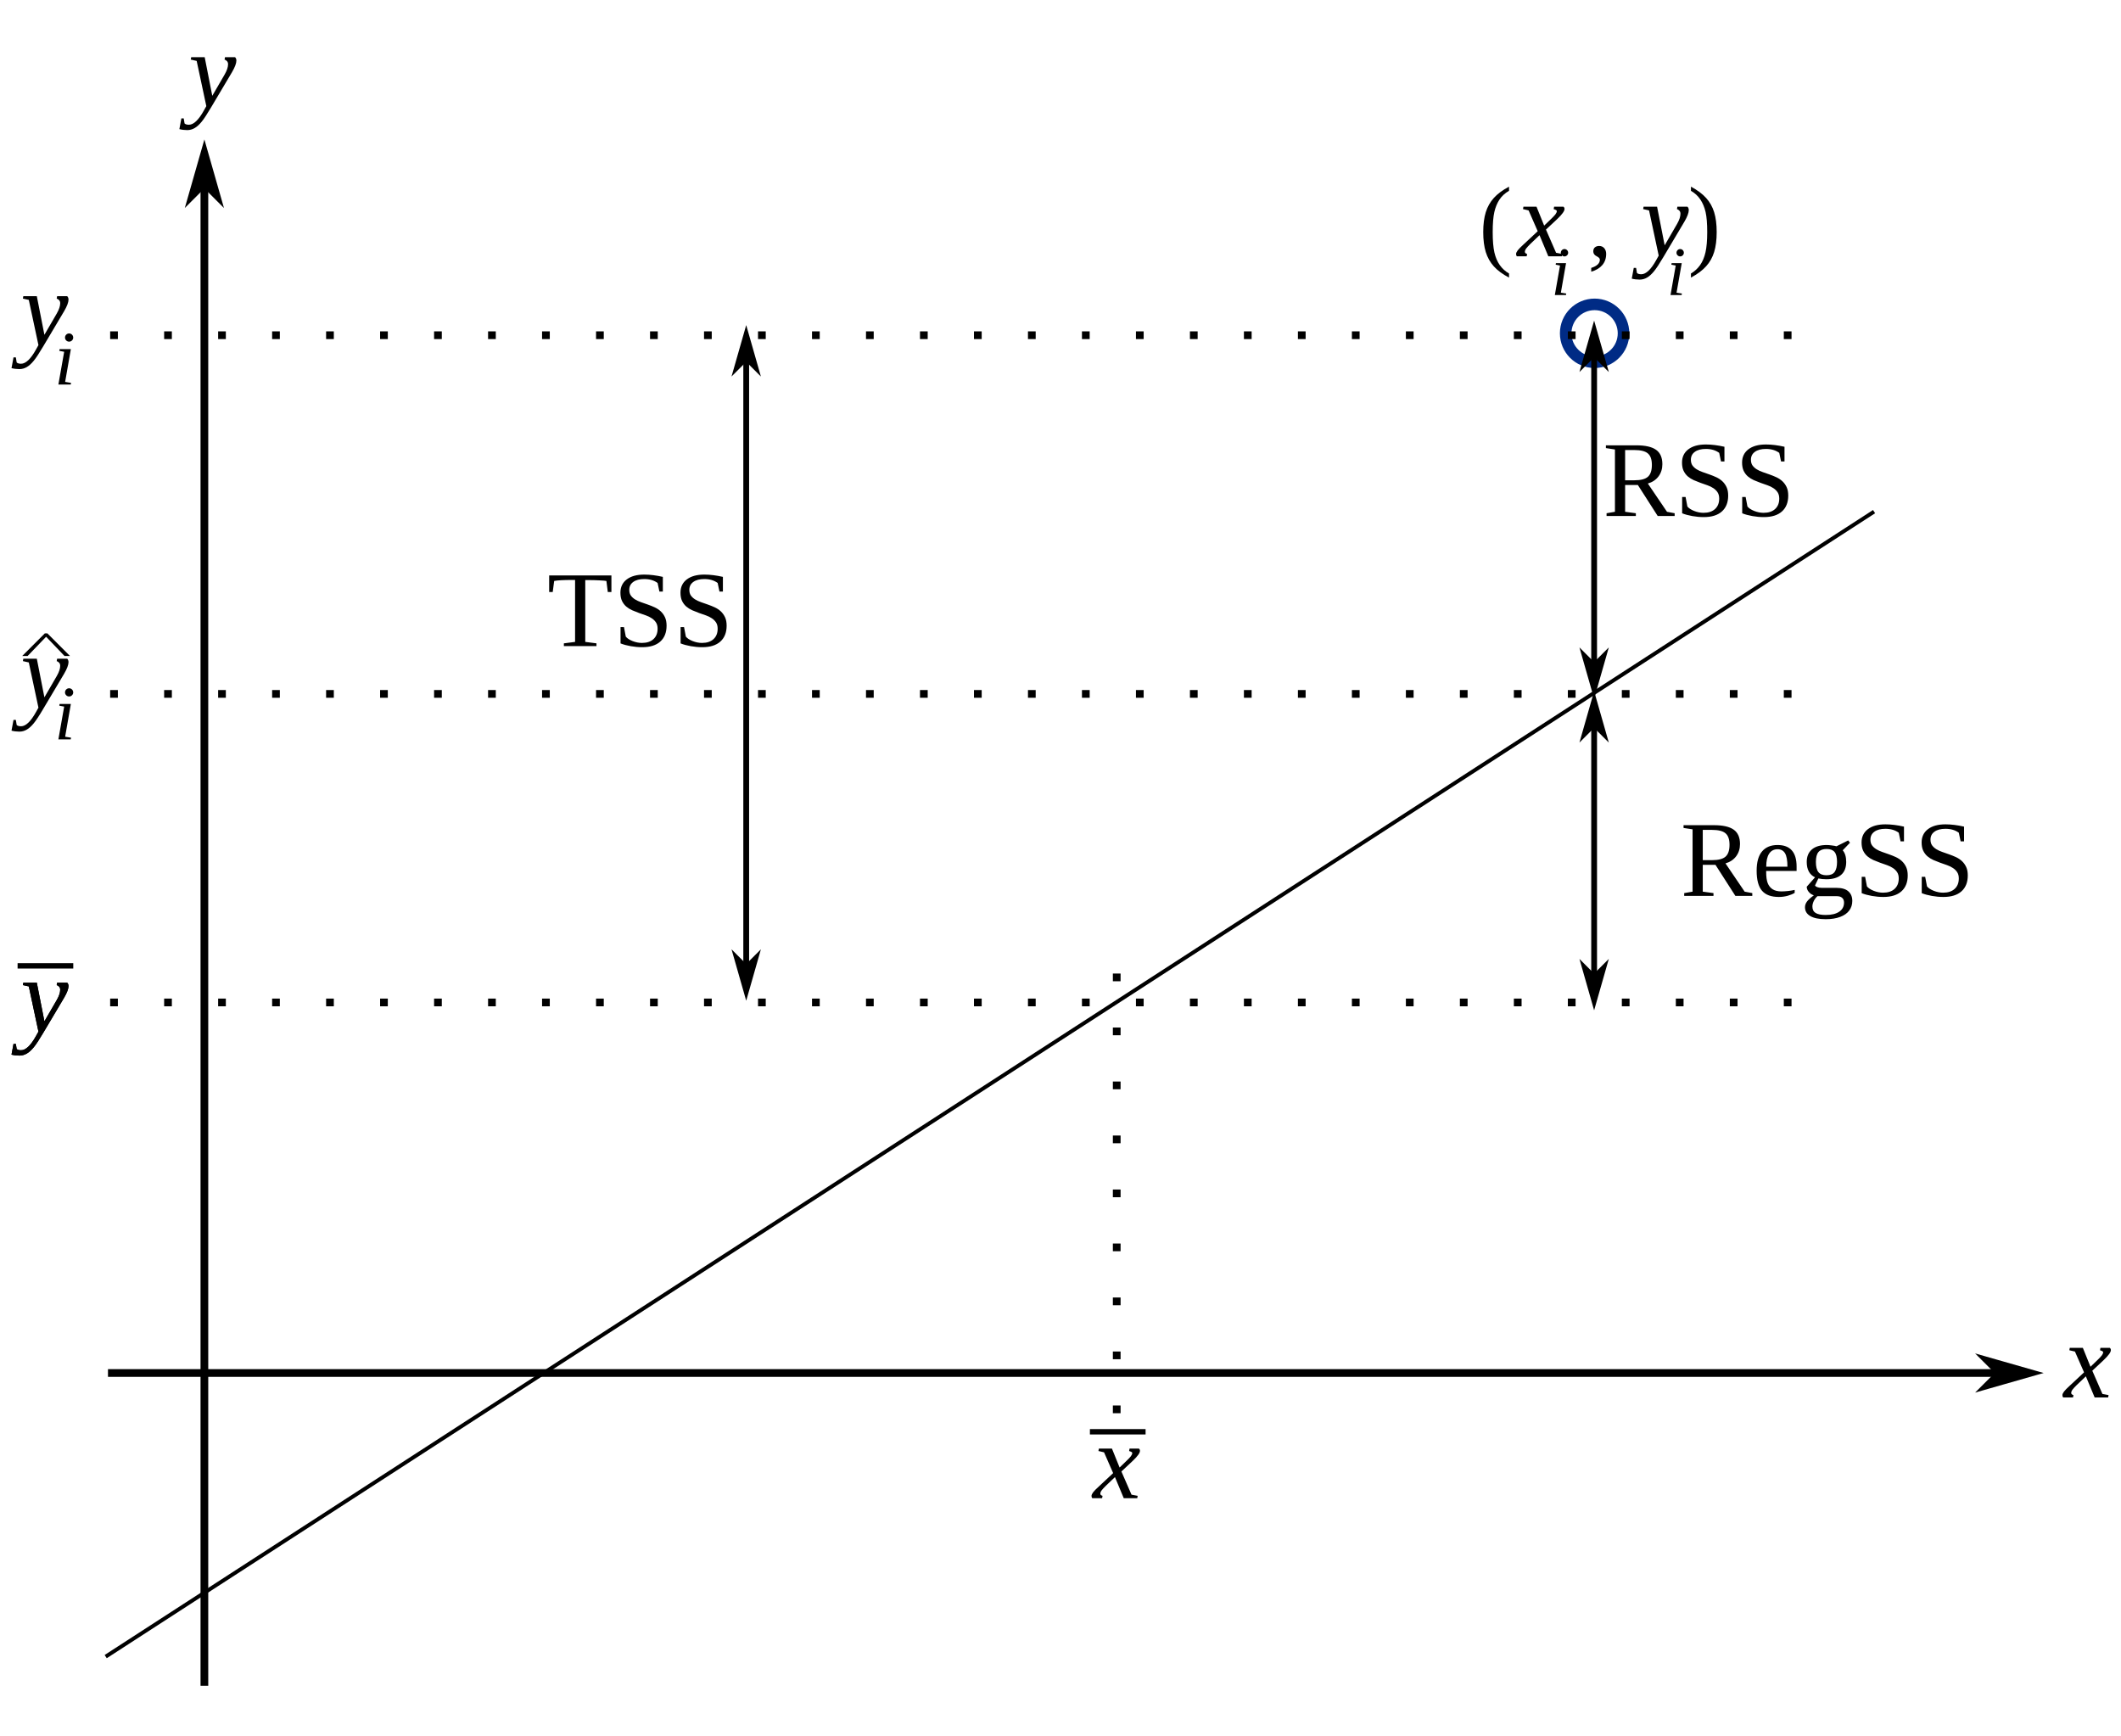
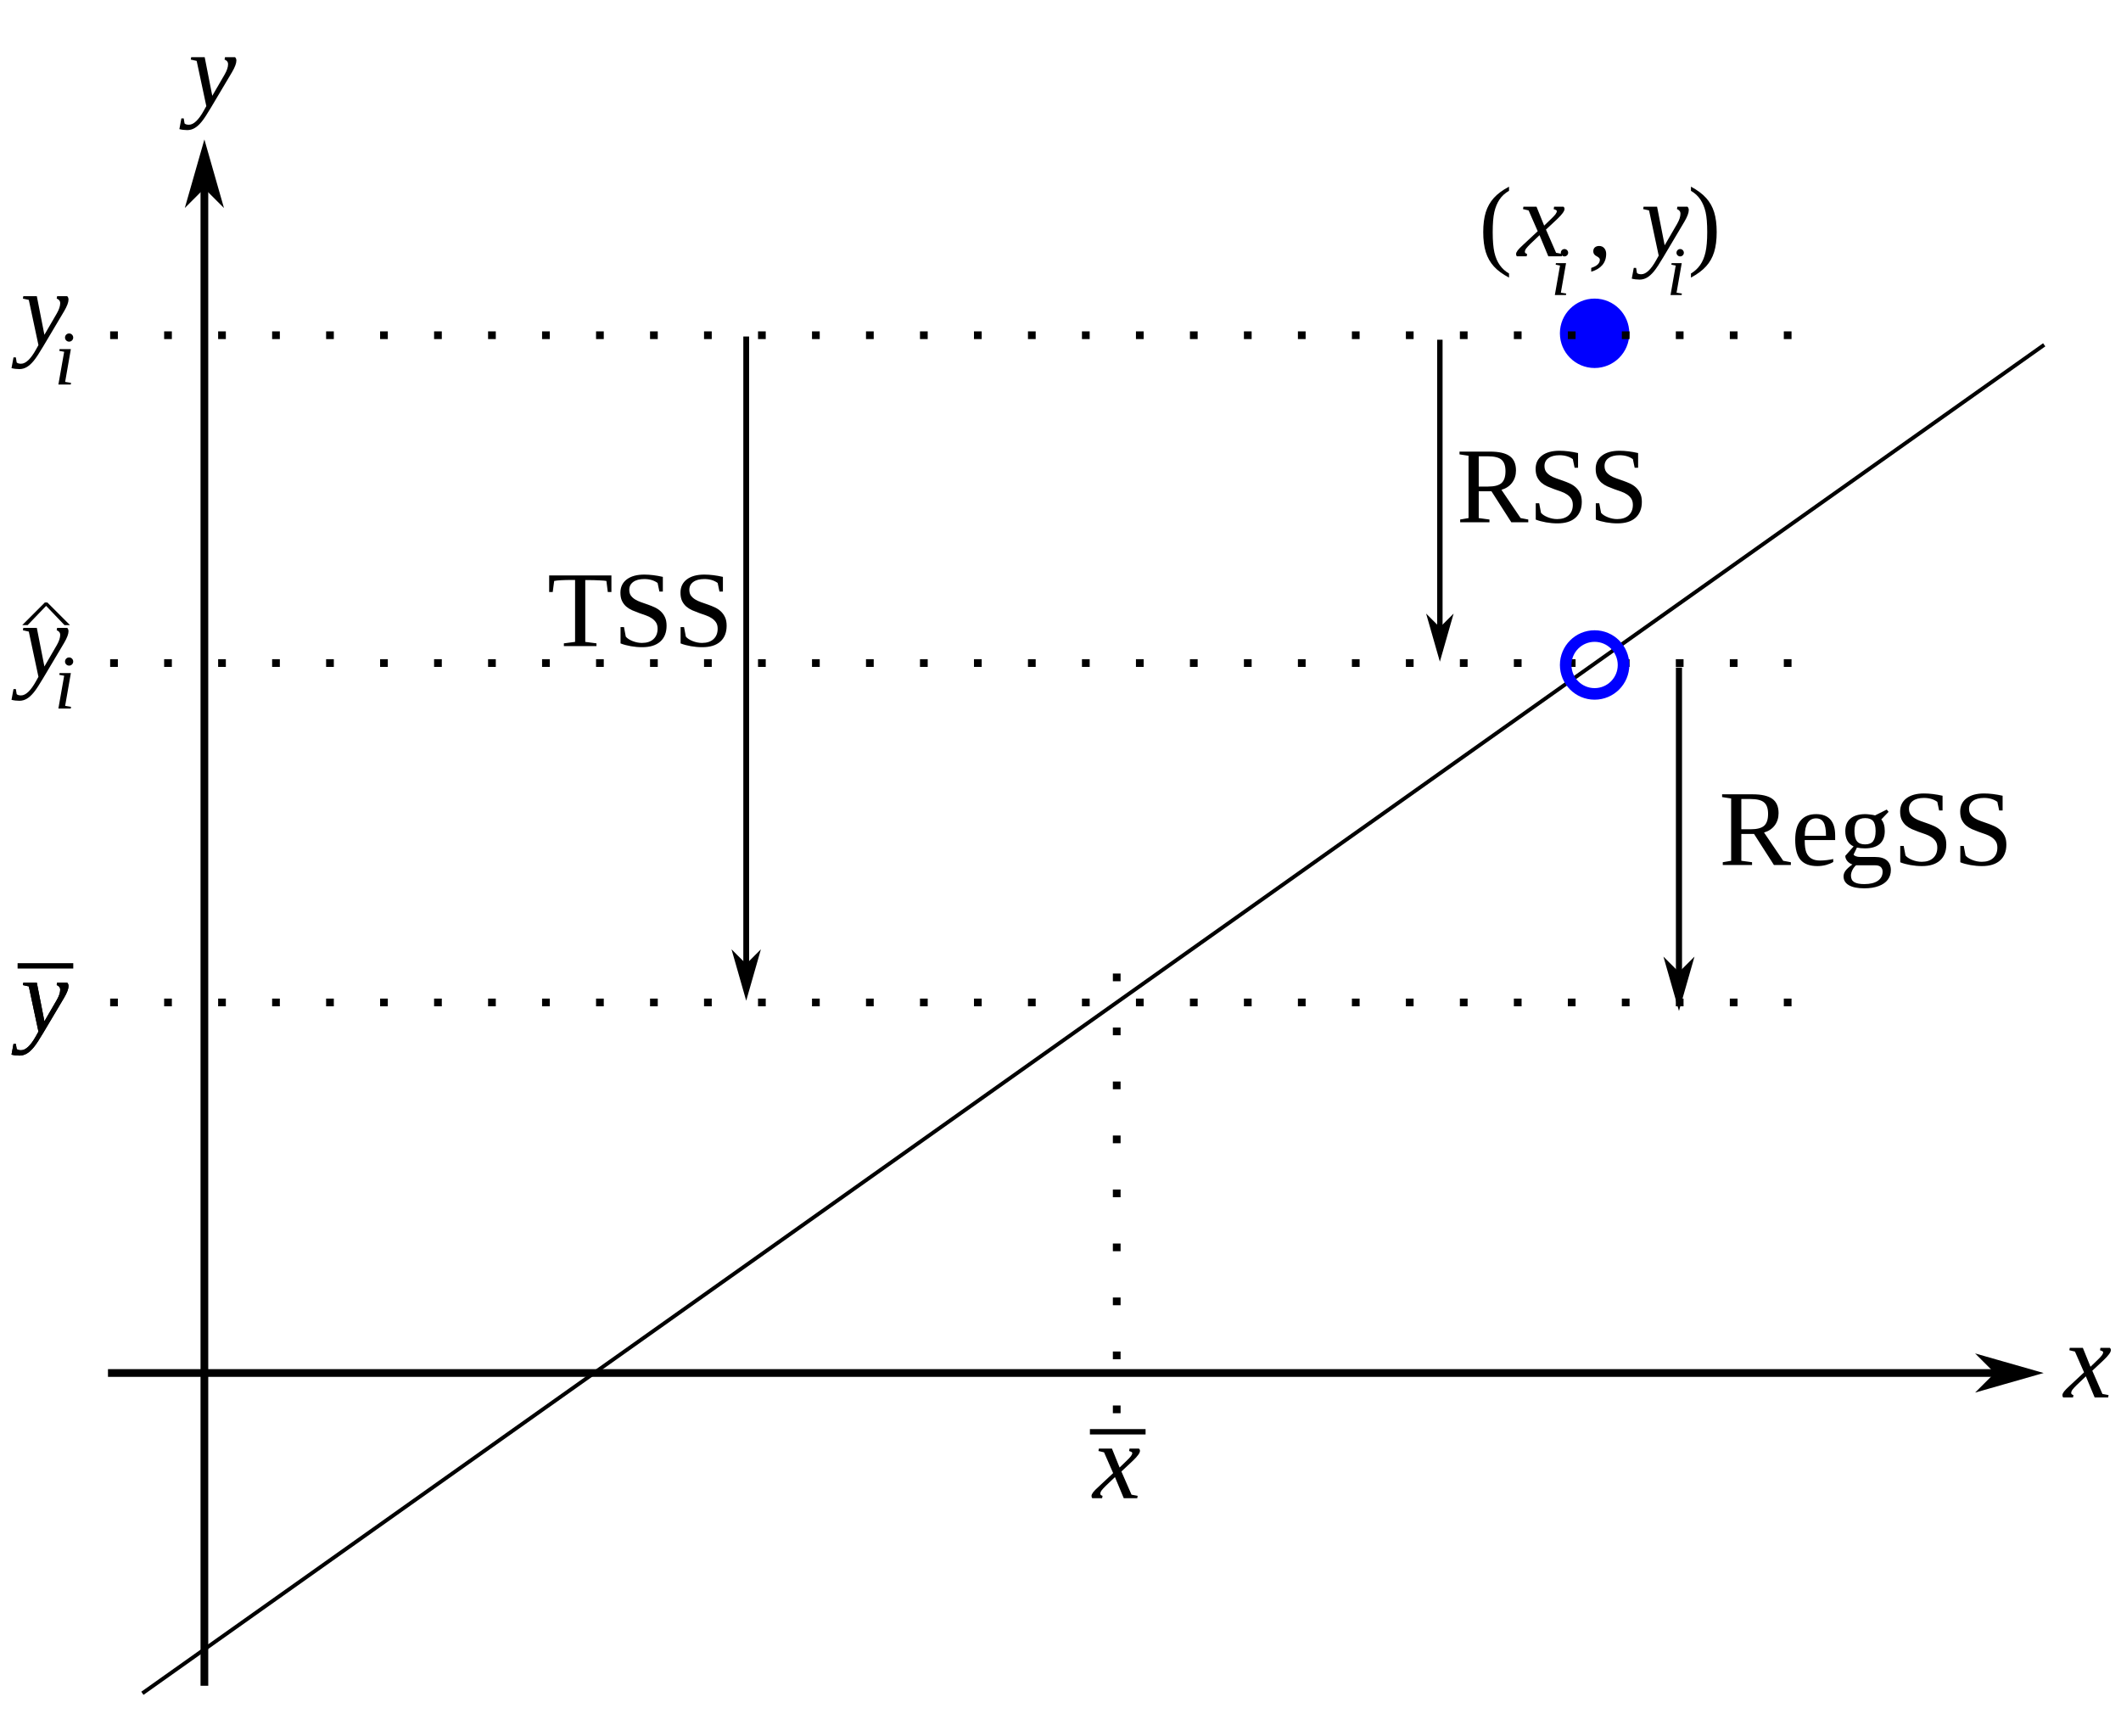
<svg xmlns="http://www.w3.org/2000/svg" width="550" height="450" id="svg2470" version="1.1">
  <defs id="defs2472">
    <marker orient="auto" refY="0" refX="0" id="Arrow1Mstart" style="overflow:visible">
      <path id="path3214" d="M 0,0 5,-5 -12.5,0 5,5 0,0 z" style="fill-rule:evenodd;stroke:#000000;stroke-width:1pt;marker-start:none" transform="matrix(0.4,0,0,0.4,4,0)" />
    </marker>
    <marker orient="auto" refY="0" refX="0" id="Arrow1Mend" style="overflow:visible">
      <path id="path3217" d="M 0,0 5,-5 -12.5,0 5,5 0,0 z" style="fill-rule:evenodd;stroke:#000000;stroke-width:1pt;marker-start:none" transform="matrix(-0.4,0,0,-0.4,-4,0)" />
    </marker>
  </defs>
  <g id="layer1" style="display:inline" transform="translate(0,-602.3622)">
    <path id="path6626" d="m 28.565,862.281 441.187,0" style="fill:none;stroke:#000000;stroke-width:2;stroke-linecap:butt;stroke-linejoin:miter;stroke-miterlimit:4;stroke-opacity:1;stroke-dasharray:2, 12;stroke-dashoffset:0" />
    <path style="fill:none;stroke:#000000;stroke-width:2;stroke-linecap:butt;stroke-linejoin:miter;stroke-miterlimit:4;stroke-opacity:1;stroke-dasharray:none;marker-start:url(#Arrow1Mstart);marker-end:none" d="m 53,642.463 0,396.994" id="path3201" />
    <path id="path3203" d="m 28,958.362 498,0" style="fill:none;stroke:#000000;stroke-width:2;stroke-linecap:butt;stroke-linejoin:miter;stroke-miterlimit:4;stroke-opacity:1;stroke-dasharray:none;marker-mid:none;marker-end:url(#Arrow1Mend)" />
-     <path style="fill:none;stroke:#000000;stroke-width:1px;stroke-linecap:butt;stroke-linejoin:miter;stroke-opacity:1" d="M 27.408,1031.895 485.967,735.02" id="path6656" />
+     <path style="fill:none;stroke:#000000;stroke-width:1px;stroke-linecap:butt;stroke-linejoin:miter;stroke-opacity:1" d="M 36.923,1041.41 530.085,691.767" id="path6656" />
    <path style="fill:none;stroke:#000000;stroke-width:2;stroke-linecap:butt;stroke-linejoin:miter;stroke-miterlimit:4;stroke-opacity:1;stroke-dasharray:2, 12;stroke-dashoffset:0" d="m 289.579,968.788 0,-119.02" id="path6658" />
-     <path style="fill:none;stroke:#002b85;stroke-width:8.967;stroke-miterlimit:4;stroke-opacity:1;stroke-dasharray:none" id="path6660" d="m 451.766,164.455 a 22.418,22.418 0 1 1 -44.837,0 22.418,22.418 0 1 1 44.837,0 z" transform="matrix(0.3345455,0,0,0.3345455,269.8636,633.7636)" />
-     <path style="fill:none;stroke:#000000;stroke-width:1.5;stroke-linecap:butt;stroke-linejoin:miter;stroke-miterlimit:4;stroke-opacity:1;stroke-dasharray:none;stroke-dashoffset:0;marker-start:url(#Arrow1Mstart);marker-end:url(#Arrow1Mend)" d="m 413.375,688.448 0,92.149" id="path6662" />
-     <path id="path7730" d="m 413.375,784.528 0,76.838" style="fill:none;stroke:#000000;stroke-width:1.5;stroke-linecap:butt;stroke-linejoin:miter;stroke-miterlimit:4;stroke-opacity:1;stroke-dasharray:none;stroke-dashoffset:0;marker-start:url(#Arrow1Mstart);marker-end:url(#Arrow1Mend)" />
-     <path style="fill:none;stroke:#000000;stroke-width:2;stroke-linecap:butt;stroke-linejoin:miter;stroke-miterlimit:4;stroke-opacity:1;stroke-dasharray:2, 12;stroke-dashoffset:0" d="m 28.565,782.281 441.187,0" id="path7732" />
-     <path id="path7734" d="m 28.565,689.28 441.187,0" style="fill:none;stroke:#000000;stroke-width:2;stroke-linecap:butt;stroke-linejoin:miter;stroke-miterlimit:4;stroke-opacity:1;stroke-dasharray:2, 12;stroke-dashoffset:0" />
-     <path id="path7736" d="m 193.501,689.612 0,169.267" style="fill:none;stroke:#000000;stroke-width:1.5;stroke-linecap:butt;stroke-linejoin:miter;stroke-miterlimit:4;stroke-opacity:1;stroke-dasharray:none;stroke-dashoffset:0;marker-start:url(#Arrow1Mstart);marker-end:url(#Arrow1Mend)" />
-     <text xml:space="preserve" style="font-size:28px;font-style:normal;font-variant:normal;font-weight:normal;font-stretch:normal;text-align:start;line-height:125%;writing-mode:lr-tb;text-anchor:start;fill:#000000;fill-opacity:1;stroke:none;font-family:Times New Roman;-inkscape-font-specification:Times New Roman" x="141.908" y="769.893" id="text7738">
-       <tspan id="tspan7740" x="141.908" y="769.893">TSS</tspan>
-     </text>
-     <text id="text7742" y="736.156" x="415.616" style="font-size:28px;font-style:normal;font-variant:normal;font-weight:normal;font-stretch:normal;text-align:start;line-height:125%;writing-mode:lr-tb;text-anchor:start;fill:#000000;fill-opacity:1;stroke:none;font-family:Times New Roman;-inkscape-font-specification:Times New Roman" xml:space="preserve">
-       <tspan y="736.156" x="415.616" id="tspan7744">RSS</tspan>
-     </text>
-     <text xml:space="preserve" style="font-size:28px;font-style:normal;font-variant:normal;font-weight:normal;font-stretch:normal;text-align:start;line-height:125%;writing-mode:lr-tb;text-anchor:start;fill:#000000;fill-opacity:1;stroke:none;font-family:Times New Roman;-inkscape-font-specification:Times New Roman" x="435.749" y="834.647" id="text7746">
-       <tspan id="tspan7748" x="435.749" y="834.647">RegSS</tspan>
-     </text>
    <text id="text7750" y="990.818" x="283.387" style="font-size:28px;font-style:italic;font-variant:normal;font-weight:normal;font-stretch:normal;text-align:start;line-height:125%;writing-mode:lr-tb;text-anchor:start;fill:#000000;fill-opacity:1;stroke:none;font-family:Times New Roman;-inkscape-font-specification:Times New Roman Italic" xml:space="preserve">
      <tspan id="tspan7754" x="283.387" y="990.818">x</tspan>
    </text>
    <text xml:space="preserve" style="font-size:28px;font-style:italic;font-variant:normal;font-weight:normal;font-stretch:normal;text-align:start;line-height:125%;writing-mode:lr-tb;text-anchor:start;fill:#000000;fill-opacity:1;stroke:none;font-family:Times New Roman;-inkscape-font-specification:Times New Roman Italic" x="282.843" y="970.685" id="text7756">
      <tspan y="970.685" x="282.843" id="tspan7758">_</tspan>
    </text>
    <text xml:space="preserve" style="font-size:28px;font-style:italic;font-variant:normal;font-weight:normal;font-stretch:normal;text-align:start;line-height:125%;writing-mode:lr-tb;text-anchor:start;fill:#000000;fill-opacity:1;stroke:none;font-family:Times New Roman;-inkscape-font-specification:Times New Roman Italic" x="535.152" y="964.699" id="text7760">
      <tspan y="964.699" x="535.152" id="tspan7762">x</tspan>
    </text>
    <text xml:space="preserve" style="font-size:28px;font-style:italic;font-variant:normal;font-weight:normal;font-stretch:normal;text-align:start;line-height:125%;writing-mode:lr-tb;text-anchor:start;fill:#000000;fill-opacity:1;stroke:none;font-family:Times New Roman;-inkscape-font-specification:Times New Roman Italic" x="5.327" y="870.017" id="text7764">
      <tspan y="870.017" x="5.327" id="tspan7766">y</tspan>
    </text>
    <text id="text7768" y="849.883" x="4.783" style="font-size:28px;font-style:italic;font-variant:normal;font-weight:normal;font-stretch:normal;text-align:start;line-height:125%;writing-mode:lr-tb;text-anchor:start;fill:#000000;fill-opacity:1;stroke:none;font-family:Times New Roman;-inkscape-font-specification:Times New Roman Italic" xml:space="preserve">
      <tspan id="tspan7770" x="4.783" y="849.883">_</tspan>
    </text>
    <text id="text7772" y="630.047" x="48.859" style="font-size:28px;font-style:italic;font-variant:normal;font-weight:normal;font-stretch:normal;text-align:start;line-height:125%;writing-mode:lr-tb;text-anchor:start;fill:#000000;fill-opacity:1;stroke:none;font-family:Times New Roman;-inkscape-font-specification:Times New Roman Italic" xml:space="preserve">
      <tspan id="tspan7774" x="48.859" y="630.047">y</tspan>
    </text>
    <text id="text7776" y="870.017" x="5.327" style="font-size:28px;font-style:italic;font-variant:normal;font-weight:normal;font-stretch:normal;text-align:start;line-height:125%;writing-mode:lr-tb;text-anchor:start;fill:#000000;fill-opacity:1;stroke:none;font-family:Times New Roman;-inkscape-font-specification:Times New Roman Italic" xml:space="preserve">
      <tspan id="tspan7778" x="5.327" y="870.017">y</tspan>
    </text>
-     <text xml:space="preserve" style="font-size:28px;font-style:italic;font-variant:normal;font-weight:normal;font-stretch:normal;text-align:start;line-height:125%;writing-mode:lr-tb;text-anchor:start;fill:#000000;fill-opacity:1;stroke:none;font-family:Times New Roman;-inkscape-font-specification:Times New Roman Italic" x="5.327" y="692.017" id="text7780">
+   </g>
+   <g id="layer3" style="display:inline">
+     <path style="fill:none;stroke:#000000;stroke-width:1.404;stroke-linecap:butt;stroke-linejoin:miter;stroke-miterlimit:4;stroke-opacity:1;stroke-dasharray:none;stroke-dashoffset:0;marker-start:none;marker-end:url(#Arrow1Mend);display:inline" d="m 373.375,88.086 0,80.713" id="path6662" />
+     <path id="path7730" d="m 435.375,173.089 0,85.915" style="fill:none;stroke:#000000;stroke-width:1.586;stroke-linecap:butt;stroke-linejoin:miter;stroke-miterlimit:4;stroke-opacity:1;stroke-dasharray:none;stroke-dashoffset:0;marker-start:none;marker-end:url(#Arrow1Mend);display:inline" />
+     <path transform="translate(0,-602.3622)" id="path7736" d="m 193.501,689.612 0,169.267" style="fill:none;stroke:#000000;stroke-width:1.5;stroke-linecap:butt;stroke-linejoin:miter;stroke-miterlimit:4;stroke-opacity:1;stroke-dasharray:none;stroke-dashoffset:0;marker-start:none;marker-end:url(#Arrow1Mend);display:inline" />
+     <text transform="translate(0,-602.3622)" xml:space="preserve" style="font-size:28px;font-style:normal;font-variant:normal;font-weight:normal;font-stretch:normal;text-align:start;line-height:125%;writing-mode:lr-tb;text-anchor:start;fill:#000000;fill-opacity:1;stroke:none;display:inline;font-family:Times New Roman;-inkscape-font-specification:Times New Roman" x="141.908" y="769.893" id="text7738">
+       <tspan id="tspan7740" x="141.908" y="769.893">TSS</tspan>
+     </text>
+     <text id="text7742" y="135.42" x="377.657" style="font-size:28px;font-style:normal;font-variant:normal;font-weight:normal;font-stretch:normal;text-align:start;line-height:125%;writing-mode:lr-tb;text-anchor:start;fill:#000000;fill-opacity:1;stroke:none;display:inline;font-family:Times New Roman;-inkscape-font-specification:Times New Roman" xml:space="preserve">
+       <tspan y="135.42" x="377.657" id="tspan7744">RSS</tspan>
+     </text>
+     <text xml:space="preserve" style="font-size:28px;font-style:normal;font-variant:normal;font-weight:normal;font-stretch:normal;text-align:start;line-height:125%;writing-mode:lr-tb;text-anchor:start;fill:#000000;fill-opacity:1;stroke:none;display:inline;font-family:Times New Roman;-inkscape-font-specification:Times New Roman" x="445.749" y="224.285" id="text7746">
+       <tspan id="tspan7748" x="445.749" y="224.285">RegSS</tspan>
+     </text>
+     <path style="fill:none;stroke:#000000;stroke-width:2;stroke-linecap:butt;stroke-linejoin:miter;stroke-miterlimit:4;stroke-opacity:1;stroke-dasharray:2, 12;stroke-dashoffset:0;display:inline" d="m 28.565,171.918 441.187,0" id="path7732" />
+     <text id="text7784" y="175.655" x="5.327" style="font-size:28px;font-style:italic;font-variant:normal;font-weight:normal;font-stretch:normal;text-align:start;line-height:125%;writing-mode:lr-tb;text-anchor:start;fill:#000000;fill-opacity:1;stroke:none;display:inline;font-family:Times New Roman;-inkscape-font-specification:Times New Roman Italic" xml:space="preserve">
+       <tspan id="tspan7786" x="5.327" y="175.655">y</tspan>
+     </text>
+     <text xml:space="preserve" style="font-size:18.79px;font-style:italic;font-variant:normal;font-weight:normal;font-stretch:normal;text-align:start;line-height:125%;writing-mode:lr-tb;text-anchor:start;fill:#000000;fill-opacity:1;stroke:none;display:inline;font-family:Times New Roman;-inkscape-font-specification:Times New Roman Italic" x="3.209" y="245.103" id="text7788" transform="scale(1.490182,0.6710592)">
+       <tspan id="tspan7792" x="3.209" y="245.103">^</tspan>
+     </text>
+     <text xml:space="preserve" style="font-size:20px;font-style:italic;font-variant:normal;font-weight:normal;font-stretch:normal;text-align:start;line-height:125%;writing-mode:lr-tb;text-anchor:start;fill:#000000;fill-opacity:1;stroke:none;display:inline;font-family:Times New Roman;-inkscape-font-specification:Times New Roman Italic" x="14.033" y="183.708" id="text7850">
+       <tspan y="183.708" x="14.033" id="tspan7852">i</tspan>
+     </text>
+     <path transform="matrix(0.3345455,0,0,0.3345455,269.8636,117.4014)" d="m 451.766,164.455 a 22.418,22.418 0 1 1 -44.837,0 22.418,22.418 0 1 1 44.837,0 z" id="path3088" style="fill:none;stroke:#0000ff;stroke-width:8.967;stroke-miterlimit:4;stroke-opacity:1;stroke-dasharray:none;display:inline" />
+   </g>
+   <g id="layer2" style="display:inline">
+     <text transform="translate(0,-602.3622)" id="text7814" y="668.809" x="425.482" style="font-size:28px;font-style:italic;font-variant:normal;font-weight:normal;font-stretch:normal;text-align:start;line-height:125%;writing-mode:lr-tb;text-anchor:start;fill:#000000;fill-opacity:1;stroke:none;display:inline;font-family:Times New Roman;-inkscape-font-specification:Times New Roman Italic" xml:space="preserve">
+       <tspan id="tspan7816" x="425.482" y="668.809">y</tspan>
+     </text>
+     <text transform="translate(0,-602.3622)" xml:space="preserve" style="font-size:18px;font-style:italic;font-variant:normal;font-weight:normal;font-stretch:normal;text-align:start;line-height:125%;writing-mode:lr-tb;text-anchor:start;fill:#000000;fill-opacity:1;stroke:none;display:inline;font-family:Times New Roman;-inkscape-font-specification:Times New Roman Italic" x="432.189" y="678.862" id="text7818">
+       <tspan y="678.862" x="432.189" id="tspan7820">i</tspan>
+     </text>
+     <text transform="translate(0,-602.3622)" xml:space="preserve" style="font-size:28px;font-style:italic;font-variant:normal;font-weight:normal;font-stretch:normal;text-align:start;line-height:125%;writing-mode:lr-tb;text-anchor:start;fill:#000000;fill-opacity:1;stroke:none;display:inline;font-family:Times New Roman;-inkscape-font-specification:Times New Roman Italic" x="393.482" y="668.809" id="text7822">
+       <tspan id="tspan7830" x="393.482" y="668.809">x</tspan>
+     </text>
+     <text transform="translate(0,-602.3622)" id="text7826" y="678.862" x="402.189" style="font-size:18px;font-style:italic;font-variant:normal;font-weight:normal;font-stretch:normal;text-align:start;line-height:125%;writing-mode:lr-tb;text-anchor:start;fill:#000000;fill-opacity:1;stroke:none;display:inline;font-family:Times New Roman;-inkscape-font-specification:Times New Roman Italic" xml:space="preserve">
+       <tspan id="tspan7828" x="402.189" y="678.862">i</tspan>
+     </text>
+     <text transform="translate(0,-602.3622)" id="text7832" y="668.809" x="383.482" style="font-size:26px;font-style:normal;font-variant:normal;font-weight:normal;font-stretch:normal;text-align:start;line-height:100%;writing-mode:lr-tb;text-anchor:start;fill:#000000;fill-opacity:1;stroke:none;display:inline;font-family:Times New Roman;-inkscape-font-specification:Times New Roman" xml:space="preserve">
+       <tspan id="tspan7848" x="383.482" y="668.809">(   ,   )</tspan>
+     </text>
+     <path style="fill:#0000ff;fill-opacity:1;stroke:#0000ff;stroke-width:8.967;stroke-miterlimit:4;stroke-opacity:1;stroke-dasharray:none;display:inline" id="path6660" d="m 451.766,164.455 a 22.418,22.418 0 1 1 -44.837,0 22.418,22.418 0 1 1 44.837,0 z" transform="matrix(0.3345455,0,0,0.3345455,269.8636,31.40144)" />
+     <text transform="translate(0,-602.3622)" xml:space="preserve" style="font-size:28px;font-style:italic;font-variant:normal;font-weight:normal;font-stretch:normal;text-align:start;line-height:125%;writing-mode:lr-tb;text-anchor:start;fill:#000000;fill-opacity:1;stroke:none;display:inline;font-family:Times New Roman;-inkscape-font-specification:Times New Roman Italic" x="5.327" y="692.017" id="text7780">
      <tspan y="692.017" x="5.327" id="tspan7782">y</tspan>
    </text>
-     <text id="text7784" y="786.017" x="5.327" style="font-size:28px;font-style:italic;font-variant:normal;font-weight:normal;font-stretch:normal;text-align:start;line-height:125%;writing-mode:lr-tb;text-anchor:start;fill:#000000;fill-opacity:1;stroke:none;font-family:Times New Roman;-inkscape-font-specification:Times New Roman Italic" xml:space="preserve">
-       <tspan id="tspan7786" x="5.327" y="786.017">y</tspan>
-     </text>
-     <text xml:space="preserve" style="font-size:18.79px;font-style:italic;font-variant:normal;font-weight:normal;font-stretch:normal;text-align:start;line-height:125%;writing-mode:lr-tb;text-anchor:start;fill:#000000;fill-opacity:1;stroke:none;font-family:Times New Roman;-inkscape-font-specification:Times New Roman Italic" x="3.209" y="1154.653" id="text7788" transform="scale(1.490182,0.6710592)">
-       <tspan id="tspan7792" x="3.209" y="1154.653">^</tspan>
-     </text>
-     <text id="text7798" y="702.07" x="14.033" style="font-size:20px;font-style:italic;font-variant:normal;font-weight:normal;font-stretch:normal;text-align:start;line-height:125%;writing-mode:lr-tb;text-anchor:start;fill:#000000;fill-opacity:1;stroke:none;font-family:Times New Roman;-inkscape-font-specification:Times New Roman Italic" xml:space="preserve">
+     <text transform="translate(0,-602.3622)" id="text7798" y="702.07" x="14.033" style="font-size:20px;font-style:italic;font-variant:normal;font-weight:normal;font-stretch:normal;text-align:start;line-height:125%;writing-mode:lr-tb;text-anchor:start;fill:#000000;fill-opacity:1;stroke:none;display:inline;font-family:Times New Roman;-inkscape-font-specification:Times New Roman Italic" xml:space="preserve">
      <tspan id="tspan7802" x="14.033" y="702.07">i</tspan>
    </text>
-     <text id="text7814" y="668.809" x="425.482" style="font-size:28px;font-style:italic;font-variant:normal;font-weight:normal;font-stretch:normal;text-align:start;line-height:125%;writing-mode:lr-tb;text-anchor:start;fill:#000000;fill-opacity:1;stroke:none;font-family:Times New Roman;-inkscape-font-specification:Times New Roman Italic" xml:space="preserve">
-       <tspan id="tspan7816" x="425.482" y="668.809">y</tspan>
-     </text>
-     <text xml:space="preserve" style="font-size:18px;font-style:italic;font-variant:normal;font-weight:normal;font-stretch:normal;text-align:start;line-height:125%;writing-mode:lr-tb;text-anchor:start;fill:#000000;fill-opacity:1;stroke:none;font-family:Times New Roman;-inkscape-font-specification:Times New Roman Italic" x="432.189" y="678.862" id="text7818">
-       <tspan y="678.862" x="432.189" id="tspan7820">i</tspan>
-     </text>
-     <text xml:space="preserve" style="font-size:28px;font-style:italic;font-variant:normal;font-weight:normal;font-stretch:normal;text-align:start;line-height:125%;writing-mode:lr-tb;text-anchor:start;fill:#000000;fill-opacity:1;stroke:none;font-family:Times New Roman;-inkscape-font-specification:Times New Roman Italic" x="393.482" y="668.809" id="text7822">
-       <tspan id="tspan7830" x="393.482" y="668.809">x</tspan>
-     </text>
-     <text id="text7826" y="678.862" x="402.189" style="font-size:18px;font-style:italic;font-variant:normal;font-weight:normal;font-stretch:normal;text-align:start;line-height:125%;writing-mode:lr-tb;text-anchor:start;fill:#000000;fill-opacity:1;stroke:none;font-family:Times New Roman;-inkscape-font-specification:Times New Roman Italic" xml:space="preserve">
-       <tspan id="tspan7828" x="402.189" y="678.862">i</tspan>
-     </text>
-     <text id="text7832" y="668.809" x="383.482" style="font-size:26px;font-style:normal;font-variant:normal;font-weight:normal;font-stretch:normal;text-align:start;line-height:100%;writing-mode:lr-tb;text-anchor:start;fill:#000000;fill-opacity:1;stroke:none;font-family:Times New Roman;-inkscape-font-specification:Times New Roman" xml:space="preserve">
-       <tspan id="tspan7848" x="383.482" y="668.809">(   ,   )</tspan>
-     </text>
-     <text xml:space="preserve" style="font-size:20px;font-style:italic;font-variant:normal;font-weight:normal;font-stretch:normal;text-align:start;line-height:125%;writing-mode:lr-tb;text-anchor:start;fill:#000000;fill-opacity:1;stroke:none;font-family:Times New Roman;-inkscape-font-specification:Times New Roman Italic" x="14.033" y="794.07" id="text7850">
-       <tspan y="794.07" x="14.033" id="tspan7852">i</tspan>
-     </text>
+     <path transform="translate(0,-602.3622)" id="path7734" d="m 28.565,689.28 441.187,0" style="fill:none;stroke:#000000;stroke-width:2;stroke-linecap:butt;stroke-linejoin:miter;stroke-miterlimit:4;stroke-opacity:1;stroke-dasharray:2, 12;stroke-dashoffset:0;display:inline" />
  </g>
</svg>
